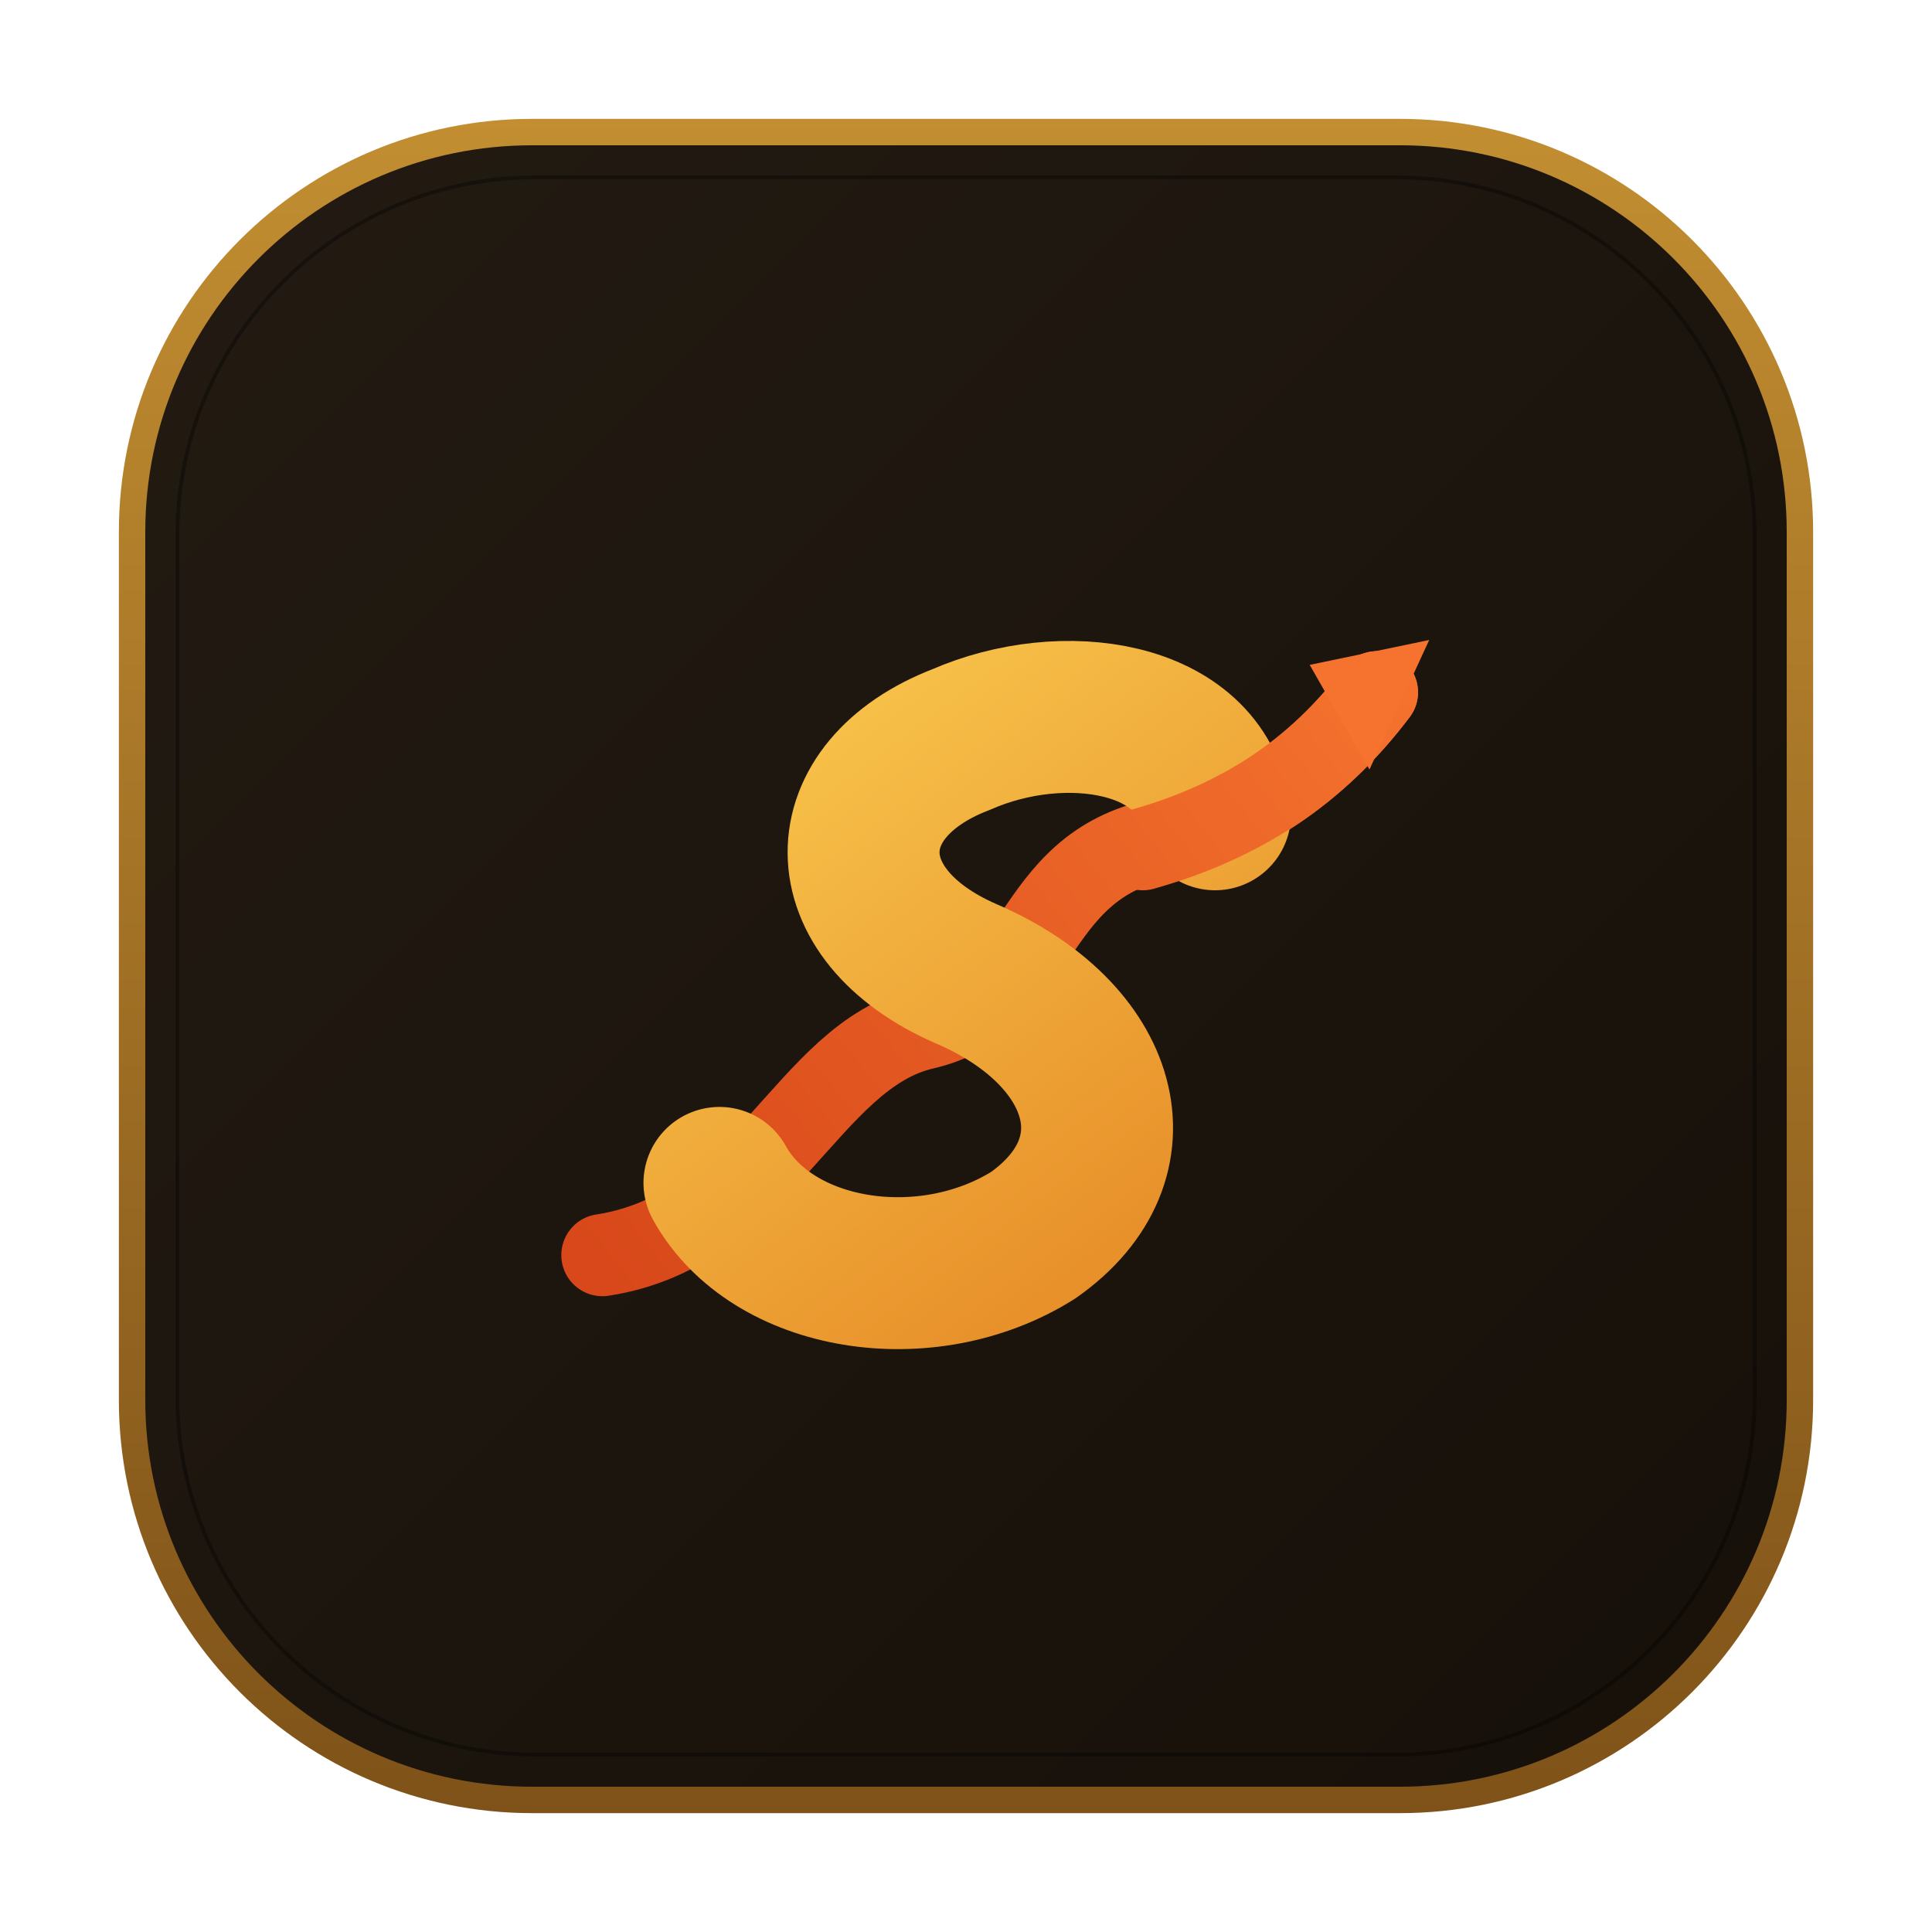
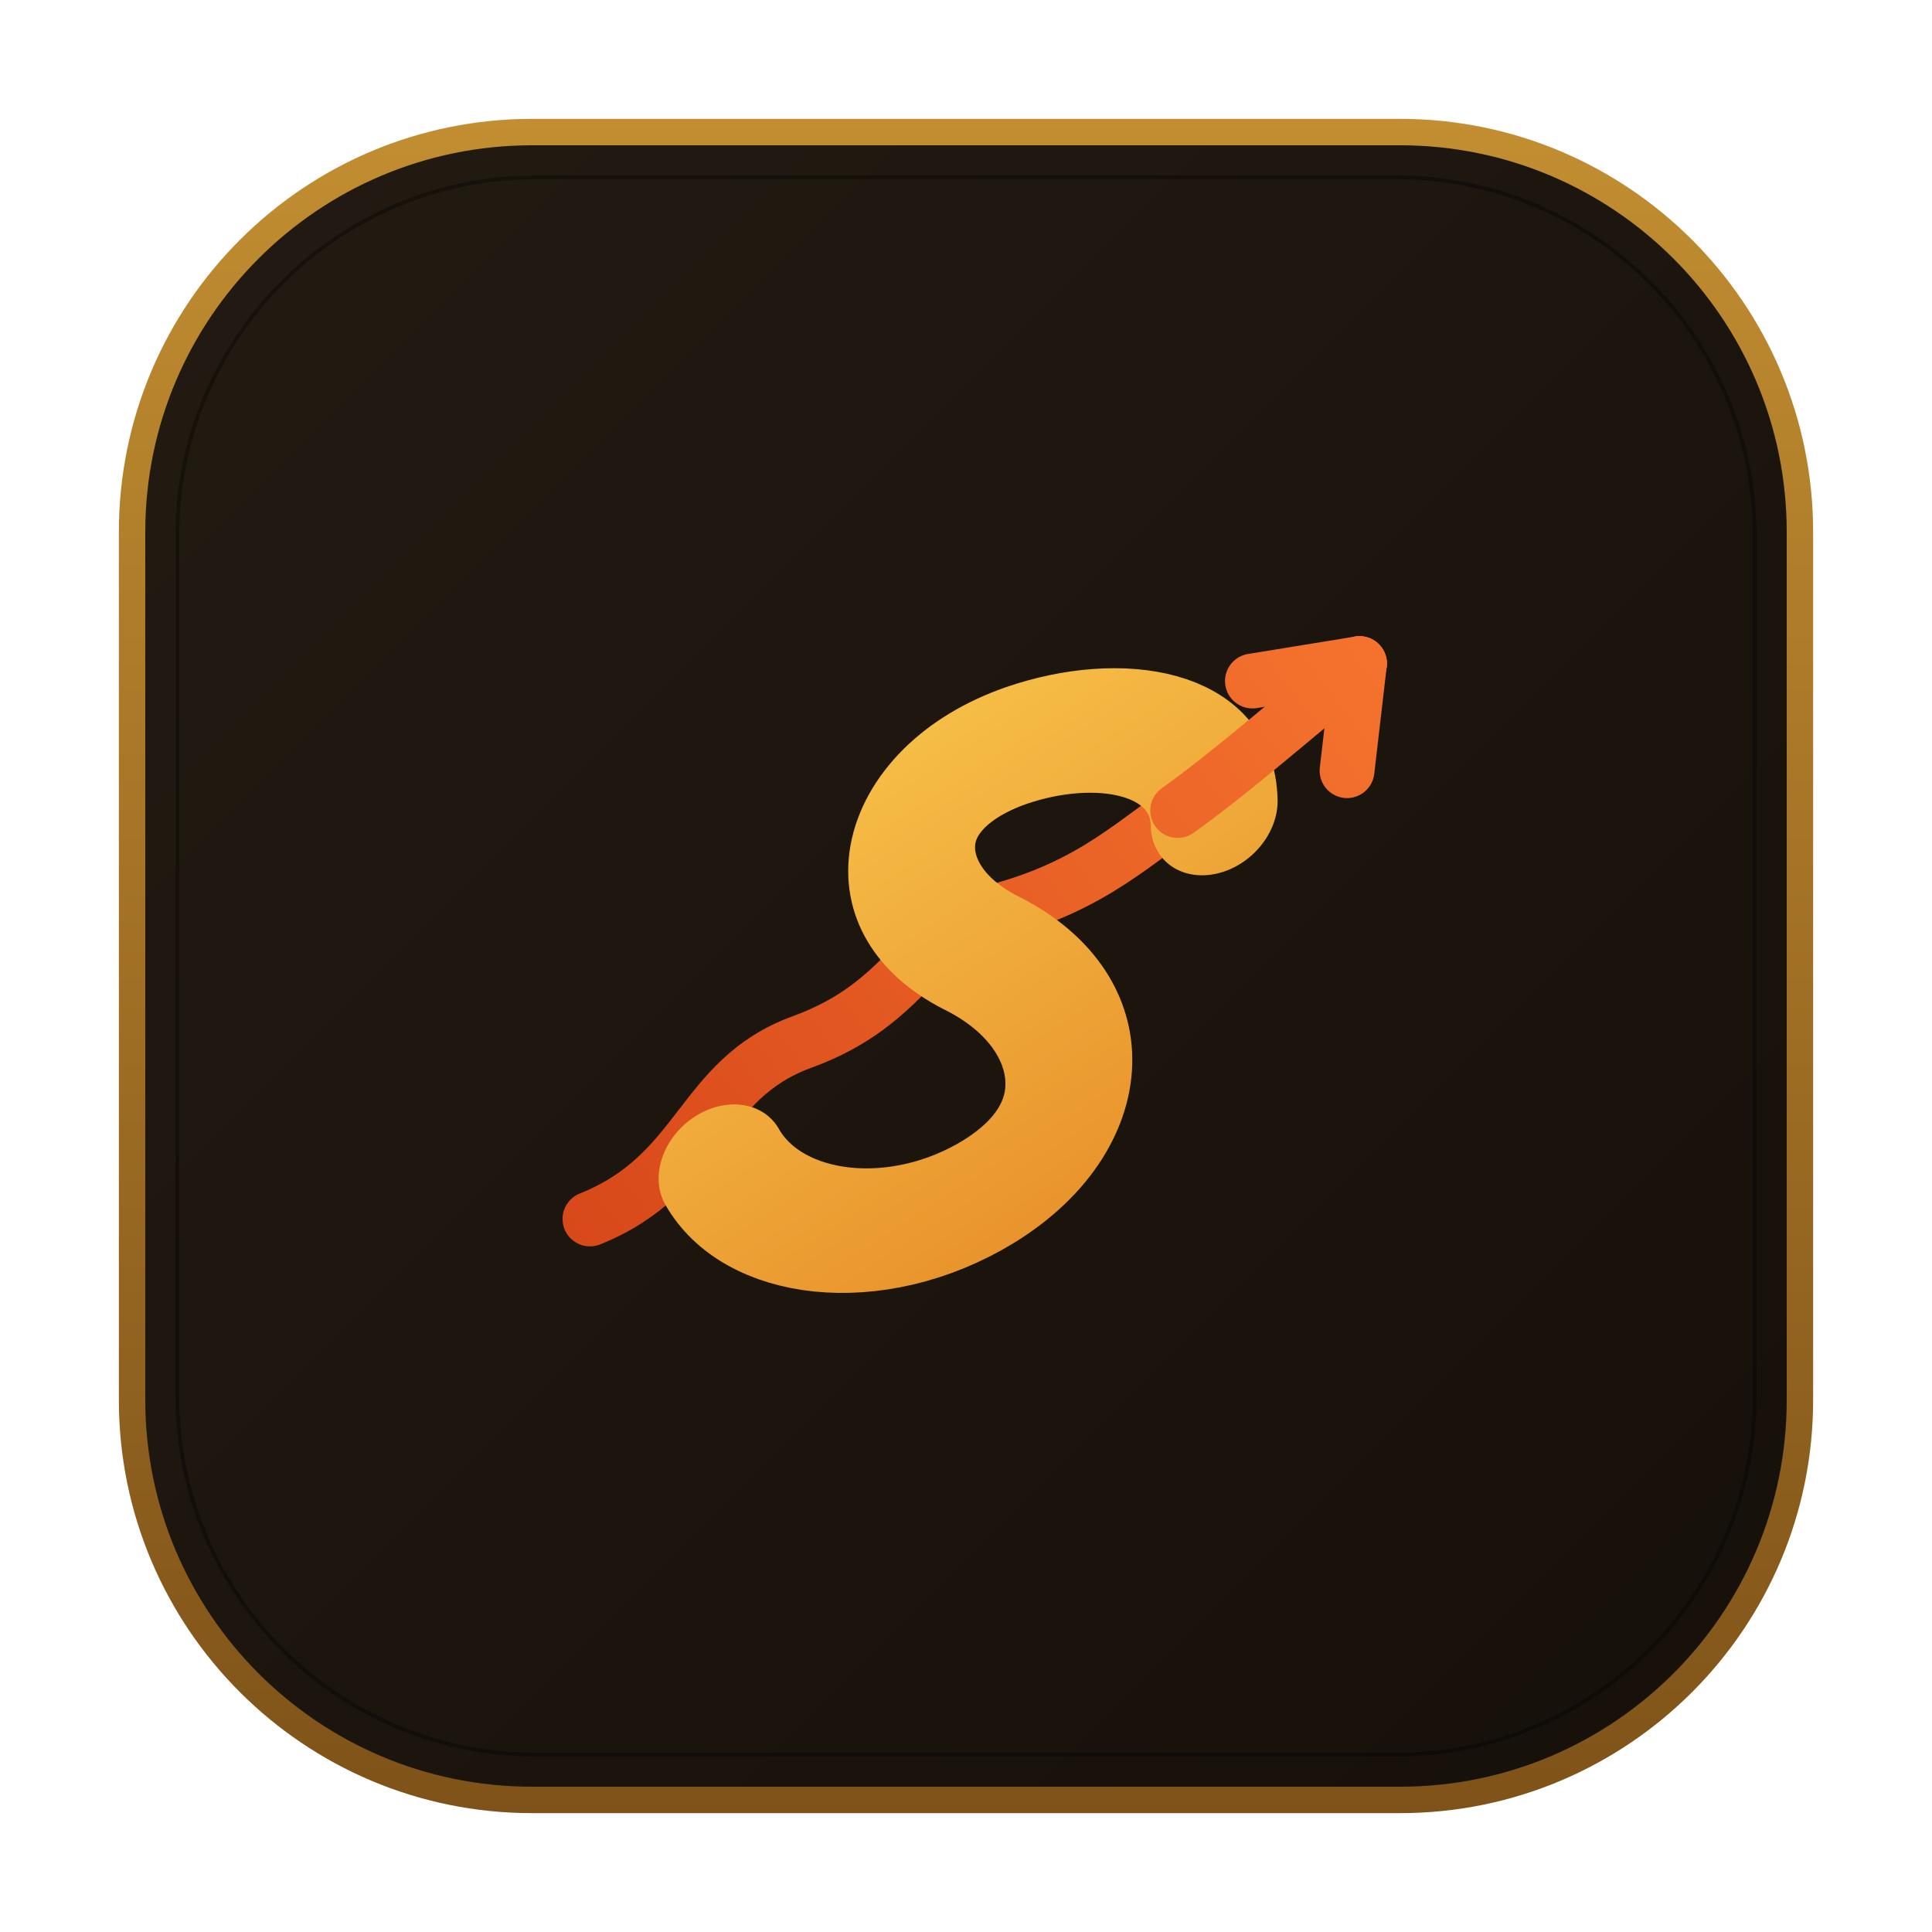
<svg xmlns="http://www.w3.org/2000/svg" width="1024" height="1024" viewBox="0 0 1024 1024">
  <defs>
    <linearGradient id="badge" x1="0" y1="0" x2="1024" y2="1024" gradientUnits="userSpaceOnUse">
      <stop offset="0" stop-color="#241C13" />
      <stop offset="1" stop-color="#150F09" />
    </linearGradient>
-     <linearGradient id="g" x1="330" y1="280" x2="690" y2="760" gradientUnits="userSpaceOnUse">
+     <linearGradient id="g" x1="330" y1="270" x2="700" y2="770" gradientUnits="userSpaceOnUse">
      <stop offset="0" stop-color="#F8C64C" />
      <stop offset="1" stop-color="#E68A26" />
    </linearGradient>
-     <linearGradient id="a" x1="220" y1="740" x2="860" y2="230" gradientUnits="userSpaceOnUse">
+     <linearGradient id="a" x1="200" y1="730" x2="850" y2="235" gradientUnits="userSpaceOnUse">
      <stop offset="0" stop-color="#D8481A" />
      <stop offset="1" stop-color="#F5732E" />
    </linearGradient>
    <linearGradient id="ring" x1="0" y1="0" x2="0" y2="1024" gradientUnits="userSpaceOnUse">
      <stop offset="0" stop-color="#C79233" />
      <stop offset="1" stop-color="#7A4E17" />
    </linearGradient>
  </defs>
  <rect x="70" y="70" width="884" height="884" rx="212" ry="212" fill="url(#badge)" />
  <rect x="70" y="70" width="884" height="884" rx="212" ry="212" fill="none" stroke="url(#ring)" stroke-width="14" />
  <rect x="94" y="94" width="836" height="836" rx="190" ry="190" fill="none" stroke="#000" stroke-opacity="0.35" stroke-width="2" />
-   <g transform="translate(512 524) scale(0.66) translate(-512 -512)">
-     <path d="M 220 726 C 350 706 384 566 478 544 C 574 522 560 414 668 392 C 730 379 792 340 842 274" fill="none" stroke="url(#a)" stroke-width="66" stroke-linecap="round" />
-     <path d="M 712 372 C 700 292 590 276 508 312 C 404 352 402 452 512 500 C 624 548 654 648 566 710 C 480 764 356 744 314 668" fill="none" stroke="url(#g)" stroke-width="122" stroke-linecap="round" stroke-linejoin="round" />
-     <path d="M 654 400 C 732 378 794 338 842 274" fill="none" stroke="url(#a)" stroke-width="66" stroke-linecap="round" />
-     <path d="M 884 232 L 788 252 L 836 336 Z" fill="#F5732E" />
+   <g transform="translate(512 522) scale(0.66) translate(-512 -512)">
+     <path d="M 210 700 C 300 664 298 588 380 558 C 468 526 470 470 540 452 C 616 431 648 396 694 366" fill="none" stroke="url(#a)" stroke-width="44" stroke-linecap="round" />
+     <g transform="translate(96 0) skewX(-11)">
+       <path d="M 688 374 C 674 308 588 294 518 320 C 428 354 428 442 522 486 C 620 530 646 622 566 678 C 494 728 392 716 348 658" fill="none" stroke="url(#g)" stroke-width="100" stroke-linecap="round" stroke-linejoin="round" />
+     </g>
+     <path d="M 682 372 C 724 342 772 300 828 254" fill="none" stroke="url(#a)" stroke-width="44" stroke-linecap="round" />
+     <path d="M 828 254 L 742 268" fill="none" stroke="url(#a)" stroke-width="44" stroke-linecap="round" />
+     <path d="M 828 254 L 818 340" fill="none" stroke="url(#a)" stroke-width="44" stroke-linecap="round" />
  </g>
</svg>
